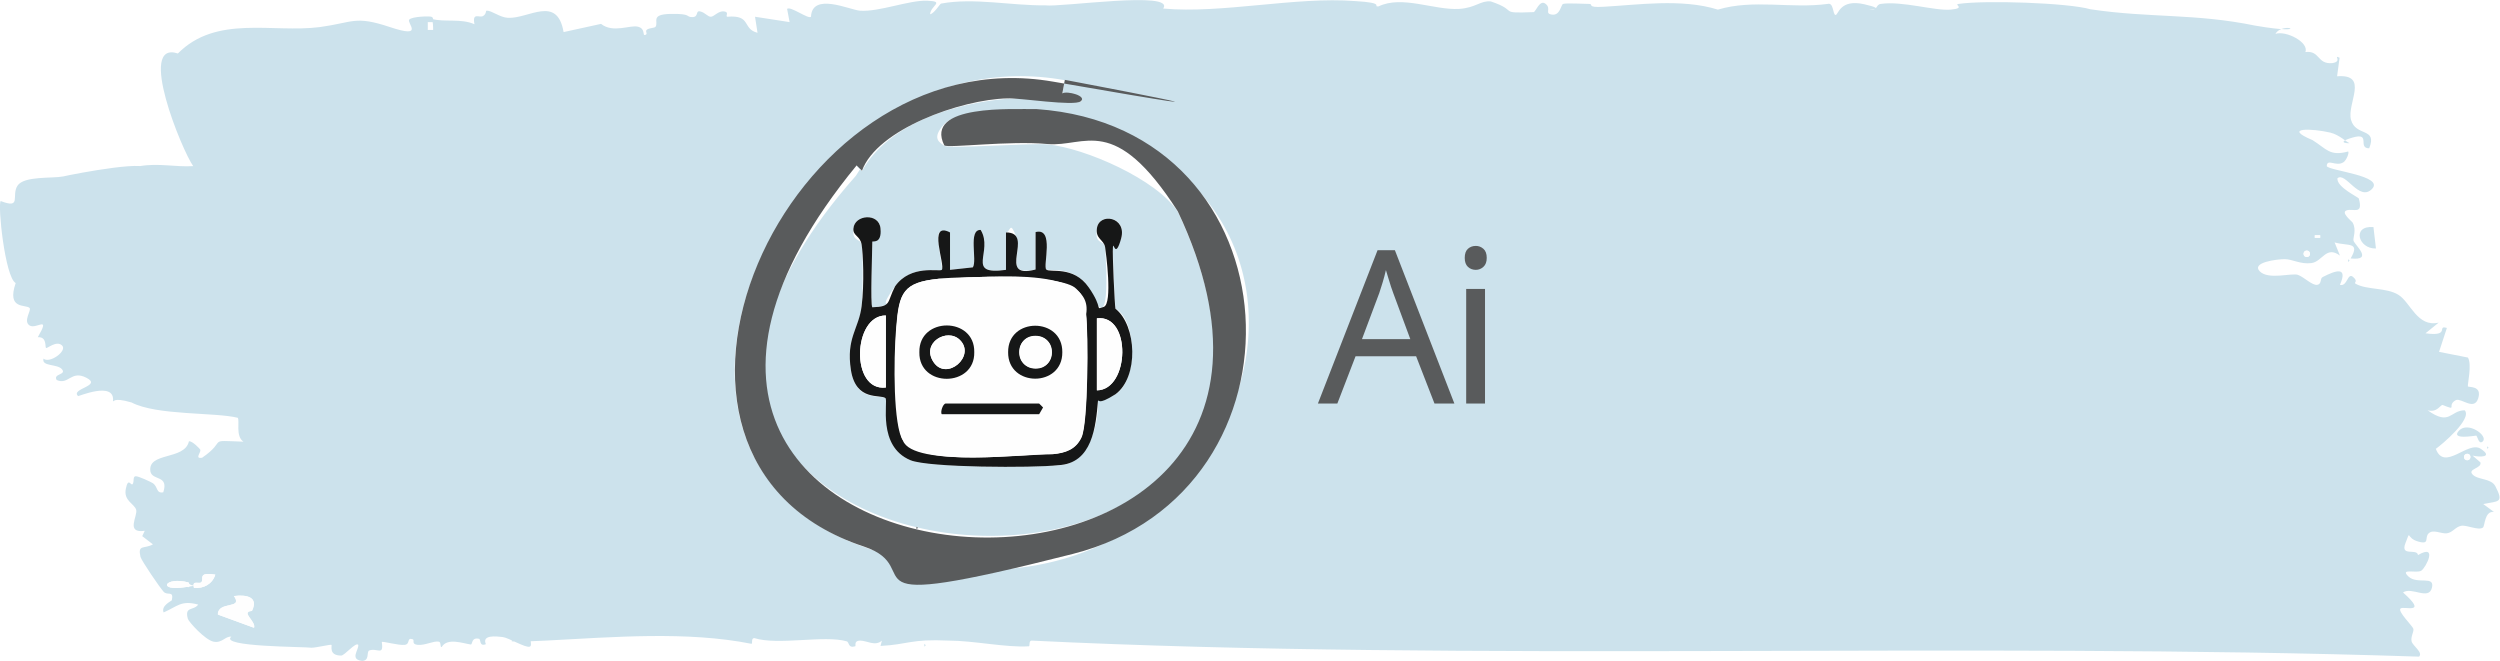
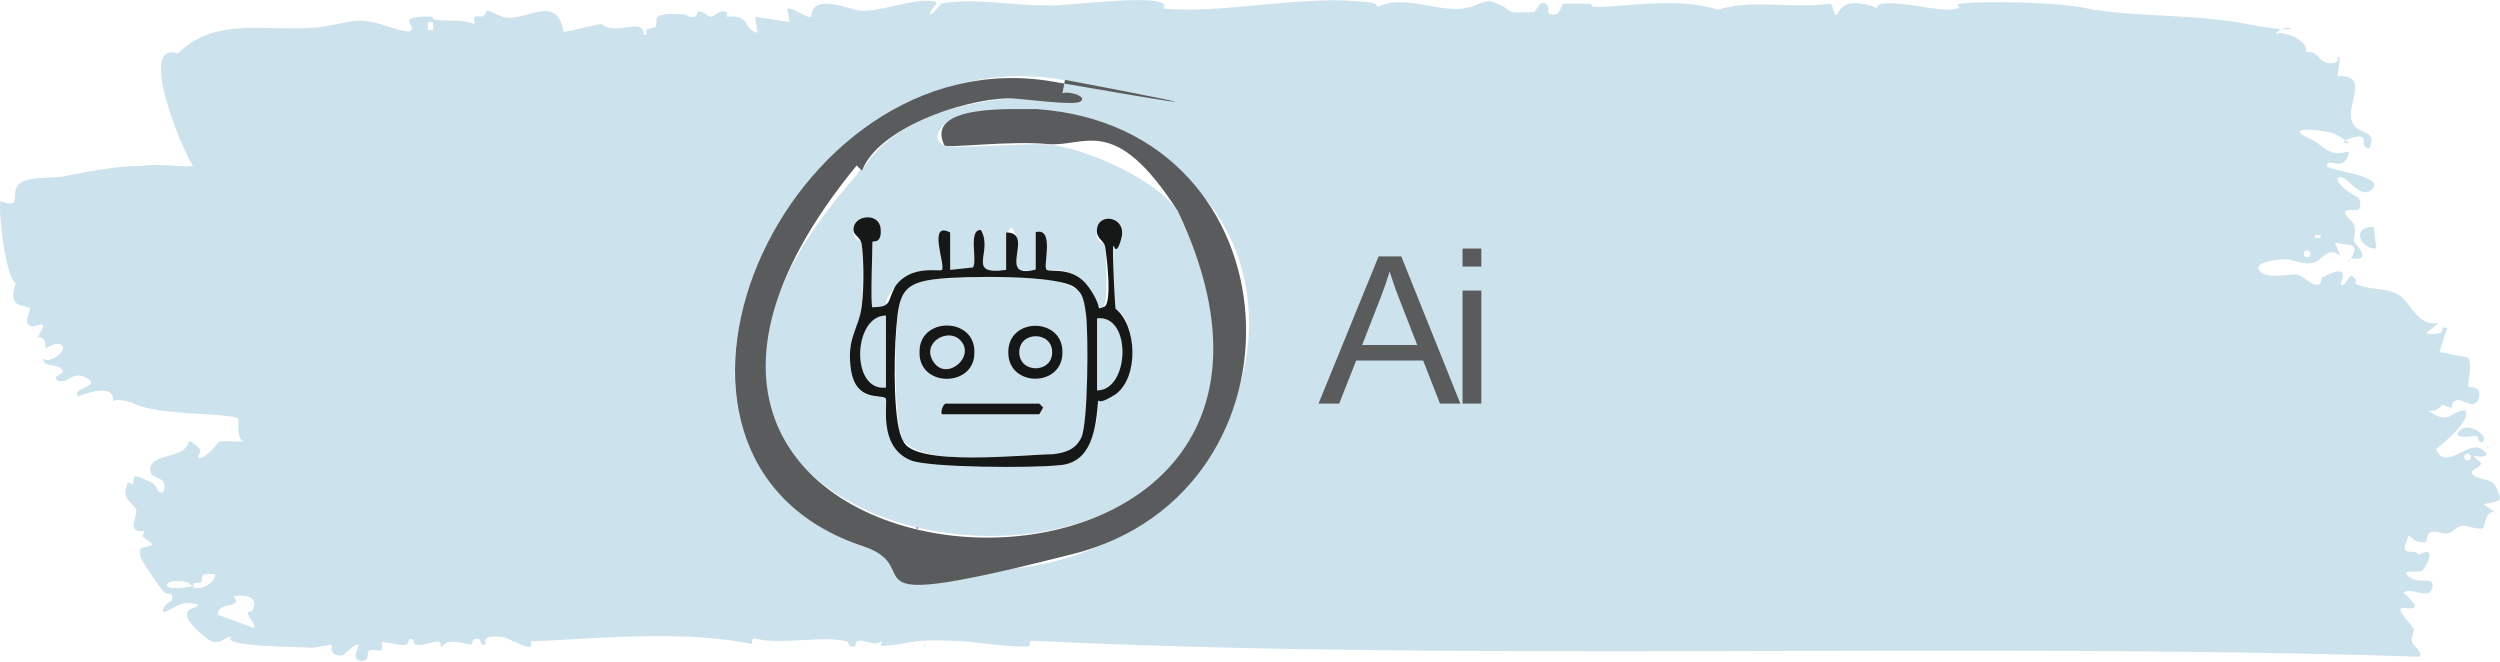
- <svg xmlns="http://www.w3.org/2000/svg" id="aiOrFriend" viewBox="0 0 701.3 185.4">
-   <path d="M121.1,5.3c3.6,1,8.2-.2,12,1.5-.7-3.5,1.4-1.7,2.4-2.3s.7-1.5,1-1.5c1.4-.1,3.7,1.9,6,2,5.8.3,13.8-6.5,15.6,4l10.5-2.3c3.4,2.7,8.2.2,10.4.8s1.1,2.6,2,2.3-.2-1,.5-1.5,2.1-.4,2.4-.8c.9-1.4-1.6-3.5,4.3-3.6s4.1.9,6,.9.8-1.9,2.2-1.6,2.1,1.5,3,1.5,2.1-1.7,3.7-1.5.3,1.3.9,1.5c6.9-.6,4.1,3.4,8.5,4.5l-.7-4.5,9.7,1.5-.7-3.7c.9-.9,6,3,6.7,2.2.3-6.9,10.7-2,13.7-1.7,5.4.4,13.8-3,18.9-2.8s1,1.3.8,3.8c1.2-.2,2.8-3,3.1-3,9.2-1.7,19.6.6,29.2.5,4.3.6,36.6-4.2,33.1.9,16.4,1.5,37.2-3.4,53.8-2.1,8.9.5,4.7,1.6,6.6,1.5,6.6-3.2,15.6,1.1,22.6.7,4.7-.3,6-2.4,8.9-2.1,8.1,2.7,1.6,3.4,12,3,.6,0,1.7-3.7,3.4-2.3s-.5,2.7,1.8,3,2.5-2.9,3.1-3c.9-.3,6,0,7.3,0s-.9,1.1,4,.8c9.4-.5,21.9-2.4,32.1.8,10-3,20.5-.2,30.8-1.6,1.7-.5,1.4,3,2.2,3.1s1.1-4.6,8.1-3,.2,1.4,1.6,1.5c2.3.2,1.5-1.4,3-1.6,5.9-.9,15.2,2,19.6,1.6s.8-1.4,2.2-1.6c7.4-1.1,30.9-.3,37,1.5,16.7,2.5,29.3,1.1,46.3,4.6,16.3,2.8,7.9-1.5,5.6,2.3,3-1,9.5,2.4,8.4,5.1,4.2-.5,3.2,3.5,7.6,3.1,3-.5,0-2.4,2-1.5l-.7,5.2c9.1-.7,2.7,7.6,3.9,12.2,1.3,4.8,7.5,2.1,5.1,8-3.4,0,.7-4.6-4.7-3s-.2,1.7-.9,1.5-2.8-2.3-5.3-2.9c-5.1-1.2-13.6-1.5-5,2.1,4,2.5,4.8,4.6,10,3.2.4.4-.6,2.6-1.3,3-2.1,1.4-4.6-1.2-4.7,1.1.6,1.3,16.3,2.7,12.7,6.4s-7.4-4.9-9.7-3c-.3,2.5,5.9,5.3,6,5.7,1.3,4.7-1.6,2.7-3.4,3.3s1.4,3,1.7,3.5c1.1,2.1,0,4.3.2,5,.3,1.2,5.8,5.7-.8,5,2.8-4.8-.8-3.4-4.5-4.5l1.5,3.7c-3.9-2.9-4.9,1.7-8,2.1s-5.3-1.1-7.5-1.1-9.4.9-7,3.4,9,.4,10.7,1,4,3,5.4,2.8.7-1.8,1.6-2.2c3.7-1.9,7.1-3,4.8,2.2,2.1.6,2.1-3.6,3.7-2.2s0,1.5.7,1.9c3.2,1.8,8.6,1,12,3.1s5.3,9.2,11.3,7.8l-3.7,3c7.2,1,3-2.4,6-1.5l-2.2,6.7,8.1,1.6c1.2,1.9-.2,7.8,0,8.1s4-.3,2.9,3.3-4.6,0-6.2.5c-2.9,1.5.7,3.2-3.8,1.4-.7,0-1.5,2.2-4.2,1.5,6.3,4.5,6.3,0,10.4,0,2.2,2.4-6.5,9.7-8.1,10.8,2.4,6.5,9-2.4,12.6,0s-.2,2.4-2.3,1.9l2.2,1.9c.5,1.7-3.7,1.8-2.2,3.4s5.2,1,6.4,3.3c2.5,4.8.8,4.1-3.4,5l3,2.2c-2.7-.3-2.5,4-3.1,4.4-1.3.9-4.5-.8-6.1-.5s-2.4,1.9-4,2.1-3.8-1.2-5.1,0,.5,3.3-3,2.3-1.9-3.6-3.5.4,3.2,1.4,3.5,3.4c5.7-3.3,2.2,3.6.9,4.4s-6.1-.8-3.6,1.6,7.5-.4,6.6,3.2-5.7-.4-8.1,1.3c7.2,6.4.2,3.7-.7,4.5s3.4,4.9,3.6,5.7-.8,2.2-.5,3.5,3.3,3.1,2.1,4.3c-127.2-4.2-266.3,1.5-389.2-4.5-.9,0-.4,1.6-.8,1.6-6.4.4-15.5-1.6-22.5-1.6-10.7-.5-11.3,1.1-19.1,1.5l.4-1.5c-1.9,1.7-4.2,0-6.1,0s-1.1,1.5-1.4,1.6c-2.1.6-1.6-1.2-2.4-1.4-6.3-1.8-19.2,1.2-25.9-.9-1,0-.4,1.6-.8,1.6-18.1-3.6-38.5-1.9-57.7-.9s-3.6-1-4.1-.6.4,2-.4,2.3c-1.2.4-5.9-2.5-7.6-2.7s-5.9-.7-4.7,2c-1.9.8-1.4-1.4-1.9-1.5-2.2-.5-1.8,1.5-2.3,1.6-2.2-.3-6.6-2-8.2.7-.5.2-.1-1.4-.8-1.5-1.4-.3-3.9,1.1-5.9.9s-.7-1.4-1.5-1.6c-1.7-.5-.5,1.4-2.2,1.6s-6.2-1.1-6.4-.8c.6,4.1-1.3,1.5-3.6,2.4-.7.6.2,2.8-1.9,2.9-3.6-.4-.9-3.1-1.1-4.5-.7-.9-3.8,3-4.8,3-3.6,0-2.5-2.8-2.7-3s-4.3.8-5.6.8c-1.9-.3-26.1-.2-22.5-3.1-1.7-.2-2.6,1.9-5,1.4s-6.9-5.5-7.2-6.4c-1-3.6,1.6-2.2,2.9-4-4.8-1.3-5.8.5-9.7,2.2-.8-1.9,2.2-3.2,2.3-3.4.6-2.9-1.2-1.2-2.3-2.4s-6.2-8.7-6.5-9.8c-.8-3.6,1-2.1,3.5-3.5l-3-2.3.7-1.5c-5.5.8-1.9-4.2-2.4-5.9s-3.6-2.5-2.9-5.9,1.4-.7,1.9-1.3,0-2.1.8-2.2,4.3,1.6,4.8,1.9c1.6,1,.9,3,3,2.6,1.6-4.9-3-3.2-3.6-5.8-.9-5.6,9.6-3.1,10.8-8.5.9-.2,3.2,2.2,3.2,2.4.2.7-1.7,2.6.5,2.2,7.4-5.1.8-4.9,11.6-4.5-2.3-1.5-1-5.9-1.6-6.7-6.4-1.6-22.7-.6-29.8-4.3-5.5-1.6-4.8,0-5.2-.4.6-5.8-10.1-1.1-9.8-1.4-2.2-2.1,6.8-2.8,2.4-5.1s-5,2.1-8.4.6c-1.1-1.8,2.8-1.4,1.5-3s-5.8-.7-5.2-3c1.7,1.5,6.8-2.2,5.2-3.7s-4.2,1-4.5.7.3-3.2-2.3-3c3.7-6.4-.4-2.1-2.3-3.3s.6-4.3,0-4.9c-1-1.1-6.5.6-3.9-7C1.4,77.8-.7,57.3.2,56.4c6,2.3,2.9-1.5,4.7-4.3s9.8-2,12.8-2.6c3-.7,26.8-5.3,23-1.4l-1.5-1.5c5.4-.9,9.9.3,15,0-3.1-4.3-15.9-35.4-4.3-31.6,10.8-10.9,26.5-5.7,39.8-7.4,9.5-1.3,9.8-3.3,19.7,0s4.6-1.2,5.4-2.1,5.7-1,6.2-.8c.8.2.4,1.5.5,1.5h-1.5v2.2h1.5c0-.7,0-2.5-.4-3.1ZM298.7,22.5c-76.4-13.9-132.6,104.2-56.4,130.9,103.1,37.8,156.9-102.8,48.5-122.7-5.4-.4-22.1,0-25.9,4.1s-1.2,5.2,0,6.1,24.4-.8,28.9-.4c10.6,1,30.8,9.9,36.6,18.9,63.5,134.4-197,110.3-90.3-10.1,8.3-12.8,0-1.9.2-2.8l1.5,1.5c7.4-13.5,26.3-19.1,40.8-20.3,10-.6,19.9,1.5,20.6.8,1.8-1.5-4-3-5.2-2.2,0,0,.7-3.7.7-3.8ZM244.7,86.2c-.6-.7,0-15.7,0-18.4s2.5-1.5,2.3-3.7c-.4-4.5-7.2-3.9-7.6,0s1.9,2.6,2.3,4.5.4,14.4,0,17.3c-.7,6.4-4.4,8.7-3,17.9s8.4,6.8,9.7,7.9-2.4,13.5,7,17.4c5,2.1,34.9,2.1,41.4,1.4,9.2,0,11.5-12.9,11.2-18,.7-.9,3.4-.9,4.9-1.9,6.6-4.1,5.8-21.1,0-24-.2-1.5-.8-16.4-.7-17.3.2-1.8,2-1.5,2.3-2.4,1.8-6.1-6.1-7.4-6.8-2.8s1.8,3.1,2.3,5.2c.3,5,1.8,27.4-4.6,11.3-4.3-6.2-11.4-4.5-11.9-5-1-1,2.4-11.8-3-10.5v10.5c-9.1,1.8-3.5-4.5-5.4-9.2s-1.5-1.4-2.9-1.2v10.5c-11.6,1.5-3.4-5.1-7.1-11.2-3.6-.2-.8,8.6-2.2,10.5l-6.4.7v-10.5c0-.1-2.9-.1-3,0-1.1,1,1.1,10.1.7,10.5-.6.6-8.6-1.6-13.1,4.6s-1.8,4.6-2.1,5-4.1,1.1-4.3.9h0ZM650.8,66h-1.5v.7h1.5v-.7ZM648,71.2c0-1.2-1.8-1.2-1.8,0,0,1.2,1.8,1.2,1.8,0ZM693,128.2c0-1.2-1.8-1.2-1.8,0,0,1.2,1.8,1.2,1.8,0ZM257.1,147.7v.7l.4-.4-.4-.4h0ZM60.4,161.2c-5.1-.8-3.1,1.2-3.9,2.1s-2.7-.8-2.1,1.6c2.7.3,5.2-1.1,6-3.7ZM52.9,163.4c-6.7-1.8-9,2.6-.9,1.3s1.3.6.9-1.3ZM70.6,171.4c2-3.9-1.4-4.7-5-4.2,2.7,3.9-4.6,1.3-4.5,5.2l10.1,3.7c.7-1.8-3.9-4.6-.7-4.7h.1Z" style="fill:#cce2ec;" />
+ <svg xmlns="http://www.w3.org/2000/svg" id="aiOrFriend" viewBox="0 0 701.2 185.4">
+   <g id="aiBackground-2">
+     <path id="aiBackground" d="M121.1,5.3c3.6,1,8.2-.2,12,1.5-.7-3.5,1.4-1.7,2.4-2.3s.7-1.5,1-1.5c1.4,0,3.7,1.9,6,2,5.8.3,13.8-6.5,15.6,4l10.5-2.3c3.4,2.7,8.2.2,10.4.8s1.1,2.6,2,2.3-.2-1,.5-1.5,2.1-.4,2.4-.8c.9-1.4-1.6-3.5,4.3-3.6s4.1.9,6,.9.8-1.9,2.2-1.6,2.1,1.5,3,1.5,2.1-1.7,3.7-1.5.3,1.3.9,1.5c6.9-.6,4.1,3.4,8.5,4.5l-.7-4.5,9.7,1.5-.7-3.7c.9-.9,6,3,6.7,2.2.3-6.9,10.7-2,13.7-1.7,5.4.4,13.8-3,18.9-2.8,5.1.2,1,1.3.8,3.8,1.2-.2,2.8-3,3.1-3,9.2-1.7,19.6.6,29.2.5,4.3.6,36.6-4.2,33.1.9,16.4,1.5,37.2-3.4,53.8-2.1,8.9.5,4.7,1.6,6.6,1.5,6.6-3.2,15.6,1.1,22.6.7,4.7-.3,6-2.4,8.9-2.1,8.1,2.7,1.6,3.4,12,3,.6,0,1.7-3.7,3.4-2.3s-.5,2.7,1.8,3c2.3.3,2.5-2.9,3.1-3,.9-.3,6,0,7.3,0s-.9,1.1,4,.8c9.4-.5,21.9-2.4,32.1.8,10-3,20.5-.2,30.8-1.6,1.7-.5,1.4,3,2.2,3.1s1.1-4.6,8.1-3,.2,1.4,1.6,1.5c2.3.2,1.5-1.4,3-1.6,5.9-.9,15.2,2,19.6,1.6s.8-1.4,2.2-1.6c7.4-1.1,30.9-.3,37,1.5,16.7,2.5,29.3,1.1,46.3,4.6,16.3,2.8,7.9-1.5,5.6,2.3,3-1,9.5,2.4,8.4,5.1,4.2-.5,3.2,3.5,7.6,3.1,3-.5,0-2.4,2-1.5l-.7,5.2c9.1-.7,2.7,7.6,3.9,12.2,1.3,4.8,7.5,2.1,5.1,8-3.4,0,.7-4.6-4.7-3s-.2,1.7-.9,1.5-2.8-2.3-5.3-2.9c-5.1-1.2-13.6-1.5-5,2.1,4,2.5,4.8,4.6,10,3.2.4.4-.6,2.6-1.3,3-2.1,1.4-4.6-1.2-4.7,1.1.6,1.3,16.3,2.7,12.7,6.4s-7.4-4.9-9.7-3c-.3,2.5,5.9,5.3,6,5.7,1.3,4.7-1.6,2.7-3.4,3.3s1.4,3,1.7,3.5c1.1,2.1,0,4.3.2,5,.3,1.2,5.8,5.7-.8,5,2.8-4.8-.8-3.4-4.5-4.5l1.5,3.7c-3.9-2.9-4.9,1.7-8,2.1s-5.3-1.1-7.5-1.1-9.4.9-7,3.4,9,.4,10.7,1,4,3,5.4,2.8.7-1.8,1.6-2.2c3.7-1.9,7.1-3,4.8,2.2,2.1.6,2.1-3.6,3.7-2.2s0,1.5.7,1.9c3.2,1.8,8.6,1,12,3.1s5.3,9.2,11.3,7.8l-3.7,3c7.2,1,3-2.4,6-1.5l-2.2,6.7,8.1,1.6c1.2,1.9-.2,7.8,0,8.1s4-.3,2.9,3.3-4.6,0-6.2.5c-2.9,1.5.7,3.2-3.8,1.4-.7,0-1.5,2.2-4.2,1.5,6.3,4.5,6.3,0,10.4,0,2.2,2.4-6.5,9.7-8.1,10.8,2.4,6.5,9-2.4,12.6,0,3.6,2.4-.2,2.4-2.3,1.9l2.2,1.9c.5,1.7-3.7,1.8-2.2,3.4s5.2,1,6.4,3.3c2.5,4.8.8,4.1-3.4,5l3,2.2c-2.7-.3-2.5,4-3.1,4.4-1.3.9-4.5-.8-6.1-.5s-2.4,1.9-4,2.1-3.8-1.2-5.1,0,.5,3.3-3,2.3-1.9-3.6-3.5.4,3.2,1.4,3.5,3.4c5.7-3.3,2.2,3.6.9,4.4s-6.1-.8-3.6,1.6,7.5-.4,6.6,3.2-5.7-.4-8.1,1.3c7.2,6.4.2,3.7-.7,4.5s3.4,4.9,3.6,5.7-.8,2.2-.5,3.5,3.3,3.1,2.1,4.3c-127.2-4.2-266.3,1.5-389.2-4.5-.9,0-.4,1.6-.8,1.6-6.4.4-15.5-1.6-22.5-1.6-10.7-.5-11.3,1.1-19.1,1.5l.4-1.5c-1.9,1.7-4.2,0-6.1,0s-1.1,1.5-1.4,1.6c-2.1.6-1.6-1.2-2.4-1.4-6.3-1.8-19.2,1.2-25.9-.9-1,0-.4,1.6-.8,1.6-18.1-3.6-38.5-1.9-57.7-.9s-3.6-1-4.1-.6.4,2-.4,2.3c-1.2.4-5.9-2.5-7.6-2.7s-5.9-.7-4.7,2c-1.9.8-1.4-1.4-1.9-1.5-2.2-.5-1.8,1.5-2.3,1.6-2.2-.3-6.6-2-8.2.7-.5.2,0-1.4-.8-1.5-1.4-.3-3.9,1.1-5.9.9s-.7-1.4-1.5-1.6c-1.7-.5-.5,1.4-2.2,1.6s-6.2-1.1-6.4-.8c.6,4.1-1.3,1.5-3.6,2.4-.7.6.2,2.8-1.9,2.9-3.6-.4-.9-3.1-1.1-4.5-.7-.9-3.8,3-4.8,3-3.6,0-2.5-2.8-2.7-3s-4.3.8-5.6.8c-1.9-.3-26.1-.2-22.5-3.1-1.7-.2-2.6,1.9-5,1.4s-6.9-5.5-7.2-6.4c-1-3.6,1.6-2.2,2.9-4-4.8-1.3-5.8.5-9.7,2.2-.8-1.9,2.2-3.2,2.3-3.4.6-2.9-1.2-1.2-2.3-2.4s-6.2-8.7-6.5-9.8c-.8-3.6,1-2.1,3.5-3.5l-3-2.3.7-1.5c-5.5.8-1.9-4.2-2.4-5.9s-3.6-2.5-2.9-5.9,1.4-.7,1.9-1.3,0-2.1.8-2.2,4.3,1.6,4.8,1.9c1.6,1,.9,3,3,2.6,1.6-4.9-3-3.2-3.6-5.8-.9-5.6,9.6-3.1,10.8-8.5.9-.2,3.2,2.2,3.2,2.4.2.7-1.7,2.6.5,2.2,7.4-5.1.8-4.9,11.6-4.5-2.3-1.5-1-5.9-1.6-6.7-6.4-1.6-22.7-.6-29.8-4.3-5.5-1.6-4.8,0-5.2-.4.6-5.8-10.1-1.1-9.8-1.4-2.2-2.1,6.8-2.8,2.4-5.1s-5,2.1-8.4.6c-1.1-1.8,2.8-1.4,1.5-3s-5.8-.7-5.2-3c1.7,1.5,6.8-2.2,5.2-3.7s-4.2,1-4.5.7.3-3.2-2.3-3c3.7-6.4-.4-2.1-2.3-3.3s.6-4.3,0-4.9c-1-1.1-6.5.6-3.9-7C1.4,77.8-.7,57.3.2,56.4c6,2.3,2.9-1.5,4.7-4.3,1.8-2.8,9.8-2,12.8-2.6,3-.7,26.8-5.3,23-1.4l-1.5-1.5c5.4-.9,9.9.3,15,0-3.1-4.3-15.9-35.4-4.3-31.6,10.8-10.9,26.5-5.7,39.8-7.4,9.5-1.3,9.8-3.3,19.7,0s4.6-1.2,5.4-2.1,5.7-1,6.2-.8c.8.2.4,1.5.5,1.5h-1.5v2.2h1.5c0-.7,0-2.5-.4-3.1ZM298.7,22.5c-76.4-13.9-132.6,104.2-56.4,130.9,103.1,37.8,156.9-102.8,48.5-122.7-5.4-.4-22.1,0-25.9,4.1s-1.2,5.2,0,6.1,24.4-.8,28.9-.4c10.6,1,30.8,9.9,36.6,18.9,63.5,134.4-197,110.3-90.3-10.1,8.3-12.8,0-1.9.2-2.8l1.5,1.5c7.4-13.5,26.3-19.1,40.8-20.3,10-.6,19.9,1.5,20.6.8,1.8-1.5-4-3-5.2-2.2,0,0,.7-3.7.7-3.8ZM244.7,86.2c-.6-.7,0-15.7,0-18.4s2.5-1.5,2.3-3.7c-.4-4.5-7.2-3.9-7.6,0s1.9,2.6,2.3,4.5.4,14.4,0,17.3c-.7,6.4-4.4,8.7-3,17.9s8.4,6.8,9.7,7.9-2.4,13.5,7,17.4c5,2.1,34.9,2.1,41.4,1.4,9.2,0,11.5-12.9,11.2-18,.7-.9,3.4-.9,4.9-1.9,6.6-4.1,5.8-21.1,0-24-.2-1.5-.8-16.4-.7-17.3.2-1.8,2-1.5,2.3-2.4,1.8-6.1-6.1-7.4-6.8-2.8s1.8,3.1,2.3,5.2c.3,5,1.8,27.4-4.6,11.3-4.3-6.2-11.4-4.5-11.9-5-1-1,2.4-11.8-3-10.5v10.5c-9.1,1.8-3.5-4.5-5.4-9.2s-1.5-1.4-2.9-1.2v10.5c-11.6,1.5-3.4-5.1-7.1-11.2-3.6-.2-.8,8.6-2.2,10.5l-6.4.7v-10.5c0,0-2.9,0-3,0-1.1,1,1.1,10.1.7,10.5-.6.6-8.6-1.6-13.1,4.6s-1.8,4.6-2.1,5-4.1,1.1-4.3.9h0ZM650.8,66h-1.5v.7h1.5v-.7ZM648,71.2c0-1.2-1.8-1.2-1.8,0s1.8,1.2,1.8,0ZM693,128.2c0-1.2-1.8-1.2-1.8,0s1.8,1.2,1.8,0ZM257.1,147.7v.7l.4-.4-.4-.4h0ZM60.4,161.2c-5.1-.8-3.1,1.2-3.9,2.1s-2.7-.8-2.1,1.6c2.7.3,5.2-1.1,6-3.7h0ZM52.9,163.4c-6.7-1.8-9,2.6-.9,1.3s1.3.6.9-1.3ZM70.6,171.4c2-3.9-1.4-4.7-5-4.2,2.7,3.9-4.6,1.3-4.5,5.2l10.1,3.7c.7-1.8-3.9-4.6-.7-4.7h0Z" style="fill:#cce2ec;" />
+     <path d="M263.3,78.2c9.1,0,43.8-4.7,41.4,9.9.6,5.4.6,30.6-1.3,34.6-1.6,3.4-4.5,4.4-8,4.7-9.5-.2-35.5,4-42-3.8-2.7-4.1-2.4-26-1.9-31.8.7-9.7,1.9-12.6,11.9-13.6,0,0-.1,0-.1,0ZM273.3,98.8c.2-9.9-15.6-10-15.4,0-.2,10,15.6,10,15.4,0ZM298,98.8c.1-9.9-15.3-9.9-15.2,0-.1,9.9,15.3,9.9,15.2,0ZM264.2,116.2h27.3l1.1-1.9-1.1-1.1h-26.2c-.8,0-1.6,2.5-1.1,3h0Z" style="fill:#cce2ec;" />
+     <path d="M307.7,109.5v-20.2c9.8-1.2,9.2,20.1,0,20.2Z" style="fill:#cce2ec;" />
+     <path d="M248.5,88.5v20.2c-10,1.2-9.3-20.3,0-20.2Z" style="fill:#cce2ec;" />
+     <path d="M290.5,94.2c6,0,6,9.3,0,9.2-6,0-6-9.3,0-9.2Z" style="fill:#cce2ec;" />
+     <path d="M269.3,95.4c4.5,4.5-3.8,11.6-7.4,6.2s3.8-9.8,7.4-6.2Z" style="fill:#cce2ec;" />
+   </g>
  <path d="M665.8,63.7l.7,6c-4.9.2-6.9-6.5-.7-6Z" style="fill:#cce2ec;" />
  <path d="M696.6,123.7c-1.3,1.4-1.6-1.5-2-1.5s-7.3,1.3-4.8-1.4,8.2,1.4,6.7,3h0Z" style="fill:#cce2ec;" />
  <polygon points="658.7 72.7 659.1 73.1 658.7 73.5 658.7 72.7" style="fill:#cce2ec;" />
  <polygon points="697.7 125.2 698.1 125.6 697.7 125.9 697.7 125.2" style="fill:#cce2ec;" />
  <polygon points="259.3 180.6 259.7 181 259.3 181.4 259.3 180.6" style="fill:#cce2ec;" />
-   <path d="M298.7,22.5l-.7,3.7c1.3-.8,7,.7,5.2,2.2s-17.4-1-20.6-.8c-13.1.3-36.6,8.7-40.8,20.3l-1.5-1.5c-105.2,127.9,152.6,145.3,90.1,12.9-17.9-27.9-26-17.9-36.6-18.9s-27.7,1.2-28.9.4c-5.8-11.7,19.6-10.1,25.9-10.2,74.1,5.2,78.7,107.4,10.1,124.8s-39.7,4.2-58.6-2.1c-74.5-24.6-22.4-143.5,53.1-130.4s2.2-.7,3.3-.5h0Z" style="fill:#595b5c;" />
-   <path d="M244.7,86.2c5.5-.2,4-1.3,6.4-5.9,4.4-6.2,12.4-4,13.1-4.6,1-1.5-4.1-13.8,2.3-10.5,0,0,0,10.5,0,10.5l6.4-.7c1.3-1.9-1.4-10.7,2.2-10.5,3.7,6.1-4.5,12.8,7.1,11.2v-10.5c8.4,0-3.1,13.4,8.3,10.4v-10.5c5.4-1.4,2,9.5,3,10.5s7.6-1.2,11.9,5,1.6,6.3,4.2,5.5.6-15.5.4-16.8c-.4-2.1-2.7-2.3-2.3-5.2.6-4.6,8.5-3.3,6.8,2.8s-2.1.6-2.3,2.4.5,16.3.7,17.3c6,4.7,6.6,19.2,0,24-5.4,3.4-4.4,1.2-4.9,1.9-.6,7-1.5,17.6-11.2,18-7,.8-36.4.7-41.4-1.4-9.4-3.9-6.2-16.6-7-17.4-1.3-1.2-8.3,1.1-9.7-7.9s2.2-11.5,3-17.9.4-14.8,0-17.3-2.5-2.4-2.3-4.5c.3-3.9,7.2-4.5,7.6,0s-2.3,3.4-2.3,3.7c0,2.6-.6,17.7,0,18.4h0ZM263.3,78.2c-10,1-11.1,3.9-11.9,13.6s-.8,27.7,1.9,31.8c2.8,7.5,34.7,3.8,42,3.8,3.5-.4,6.4-1.3,8-4.7,1.9-4,2-29.2,1.3-34.6s-1.4-5.8-2.7-7.1c-4-4.2-32.1-3.5-38.7-2.8h.1ZM248.5,88.5c-9.3-.1-10,21.4,0,20.2v-20.2ZM307.7,109.5c9.2-.1,9.8-21.4,0-20.2v20.2Z" style="fill:#161717;" />
-   <path d="M70.6,171.4c-3.1.3,1.3,3,.7,4.7l-10.1-3.7c0-4,7.2-1.4,4.5-5.2,3.6-.4,6.9.3,5,4.2h-.1Z" style="fill:#fefefe;" />
-   <path d="M60.4,161.2c-.8,2.6-3.3,4-6,3.7-.6-2.4,1.5-1,2.1-1.6.8-.9-1.2-2.9,3.9-2.1Z" style="fill:#fefefe;" />
+   <path id="aiCircle" d="M298.7,22.5l-.7,3.7c1.3-.8,7,.7,5.2,2.2s-17.4-1-20.6-.8c-13.1.3-36.6,8.7-40.8,20.3l-1.5-1.5c-105.2,127.9,152.6,145.3,90.1,12.9-17.9-27.9-26-17.9-36.6-18.9s-27.7,1.2-28.9.4c-5.8-11.7,19.6-10.1,25.9-10.2,74.1,5.2,78.7,107.4,10.1,124.8s-39.7,4.2-58.6-2.1c-74.5-24.6-22.4-143.5,53.1-130.4s2.2-.7,3.3-.5h0Z" style="fill:#595b5c;" />
+   <g id="aiIcon">
+     <path d="M244.7,86.2c5.5-.2,4-1.3,6.4-5.9,4.4-6.2,12.4-4,13.1-4.6,1-1.5-4.1-13.8,2.3-10.5v10.5l6.4-.7c1.3-1.9-1.4-10.7,2.2-10.5,3.7,6.1-4.5,12.8,7.1,11.2v-10.5c8.4,0-3.1,13.4,8.3,10.4v-10.5c5.4-1.4,2,9.5,3,10.5s7.6-1.2,11.9,5,1.6,6.3,4.2,5.5.6-15.5.4-16.8c-.4-2.1-2.7-2.3-2.3-5.2.6-4.6,8.5-3.3,6.8,2.8-1.7,6.1-2.1.6-2.3,2.4s.5,16.3.7,17.3c6,4.7,6.6,19.2,0,24-5.4,3.4-4.4,1.2-4.9,1.9-.6,7-1.5,17.6-11.2,18-7,.8-36.4.7-41.4-1.4-9.4-3.9-6.2-16.6-7-17.4-1.3-1.2-8.3,1.1-9.7-7.9s2.2-11.5,3-17.9.4-14.8,0-17.3-2.5-2.4-2.3-4.5c.3-3.9,7.2-4.5,7.6,0s-2.3,3.4-2.3,3.7c0,2.6-.6,17.7,0,18.4h0ZM263.3,78.2c-10,1-11.1,3.9-11.9,13.6s-.8,27.7,1.9,31.8c2.8,7.5,34.7,3.8,42,3.8,3.5-.4,6.4-1.3,8-4.7,1.9-4,2-29.2,1.3-34.6s-1.4-5.8-2.7-7.1c-4-4.2-32.1-3.5-38.7-2.8h.1ZM248.5,88.5c-9.3,0-10,21.4,0,20.2v-20.2ZM307.7,109.5c9.2,0,9.8-21.4,0-20.2v20.2Z" style="fill:#161717;" />
+     <path d="M273.3,98.8c.2,9.9-15.6,10-15.4,0-.2-10,15.6-10,15.4,0ZM269.3,95.4c-3.5-3.6-11.1.8-7.4,6.2s11.9-1.7,7.4-6.2Z" style="fill:#161717;" />
+     <path d="M298,98.8c.1,9.9-15.3,9.9-15.2,0-.1-9.9,15.3-9.9,15.2,0ZM295.1,98.8c0-6-9.2-6-9.2,0s9.2,6,9.2,0Z" style="fill:#161717;" />
+     <path d="M264.2,116.2c-.5-.5.3-3,1.1-3h26.2l1.1,1.1-1.1,1.9h-27.3Z" style="fill:#161717;" />
+   </g>
+   <path d="M70.6,171.4c-3.1.3,1.3,3,.7,4.7l-10.1-3.7c0-4,7.2-1.4,4.5-5.2,3.6-.4,6.9.3,5,4.2h0Z" style="fill:#fefefe;" />
+   <path d="M60.4,161.2c-.8,2.6-3.3,4-6,3.7-.6-2.4,1.5-1,2.1-1.6.8-.9-1.2-2.9,3.9-2.1h0Z" style="fill:#fefefe;" />
  <path d="M52.9,163.4c.4,1.9.3,1.1-.9,1.3-8.1,1.3-5.8-3.1.9-1.3Z" style="fill:#fefefe;" />
-   <path d="M647.1,70.3c1.2,0,1.2,1.8,0,1.8-1.2,0-1.2-1.8,0-1.8Z" style="fill:#fefefe;" />
-   <path d="M692.1,127.3c1.2,0,1.2,1.8,0,1.8-1.2,0-1.2-1.8,0-1.8Z" style="fill:#fefefe;" />
+   <path d="M647.1,70.3c1.2,0,1.2,1.8,0,1.8s-1.2-1.8,0-1.8Z" style="fill:#fefefe;" />
+   <path d="M692.1,127.3c1.2,0,1.2,1.8,0,1.8s-1.2-1.8,0-1.8Z" style="fill:#fefefe;" />
  <rect x="649.4" y="66" width="1.5" height=".7" style="fill:#fefefe;" />
  <polygon points="257.1 147.7 257.5 148.1 257.1 148.4 257.1 147.7" style="fill:#595b5c;" />
-   <path d="M263.3,78.2c9.1.1,43.8-4.7,41.4,9.9.6,5.4.6,30.6-1.3,34.6-1.6,3.4-4.5,4.4-8,4.7-9.5-.2-35.5,4-42-3.8-2.7-4.1-2.4-26-1.9-31.8.7-9.7,1.9-12.6,11.9-13.6h-.1ZM273.3,98.8c.2-9.9-15.6-10-15.4,0-.2,10,15.6,10,15.4,0ZM298,98.8c.1-9.9-15.3-9.9-15.2,0-.1,9.9,15.3,9.9,15.2,0ZM264.2,116.2h27.3l1.1-1.9-1.1-1.1h-26.2c-.8,0-1.6,2.5-1.1,3h0Z" style="fill:#fefefe;" />
-   <path d="M248.5,88.5v20.2c-10,1.2-9.3-20.3,0-20.2Z" style="fill:#fefefe;" />
-   <path d="M307.7,109.5v-20.2c9.8-1.2,9.2,20.1,0,20.2Z" style="fill:#fefefe;" />
-   <path d="M273.3,98.8c.2,9.9-15.6,10-15.4,0-.2-10,15.6-10,15.4,0ZM269.3,95.4c-3.5-3.6-11.1.8-7.4,6.2s11.9-1.7,7.4-6.2Z" style="fill:#161717;" />
-   <path d="M298,98.8c.1,9.9-15.3,9.9-15.2,0-.1-9.9,15.3-9.9,15.2,0ZM295.1,98.8c0-6-9.2-6-9.2,0,0,6,9.2,6,9.2,0Z" style="fill:#161717;" />
-   <path d="M264.2,116.2c-.5-.5.3-3,1.1-3h26.2l1.1,1.1-1.1,1.9h-27.3Z" style="fill:#161717;" />
-   <path d="M269.3,95.4c4.5,4.5-3.8,11.6-7.4,6.2s3.8-9.8,7.4-6.2Z" style="fill:#fefefe;" />
-   <path d="M290.5,94.2c6,0,6,9.3,0,9.2-6,0-6-9.3,0-9.2Z" style="fill:#fefefe;" />
-   <text transform="translate(369.7 113.2)" style="fill:#595b5c; font-family:MyriadPro-Regular, 'Myriad Pro'; font-size:60px;">
-     <tspan class="AiOrFriendText" x="0" y="0" style="letter-spacing:0em;">A</tspan>
-     <tspan class="AiOrFriendText" x="36.5" y="0" style="letter-spacing:0em;">i</tspan>
-   </text>
+   <g id="aiText" style="isolation:isolate;">
+     <text transform="translate(369.7 113.2)" style="fill:#595b5c; font-family:ArialMT, Arial; font-size:60px; isolation:isolate; letter-spacing:0em;">
+       <tspan class="AiOrFriendText" x="0" y="0">A</tspan>
+     </text>
+     <text transform="translate(406.2 113.2)" style="fill:#595b5c; font-family:ArialMT, Arial; font-size:60px; isolation:isolate;">
+       <tspan class="AiOrFriendText" x="0" y="0">i</tspan>
+     </text>
+   </g>
</svg>
